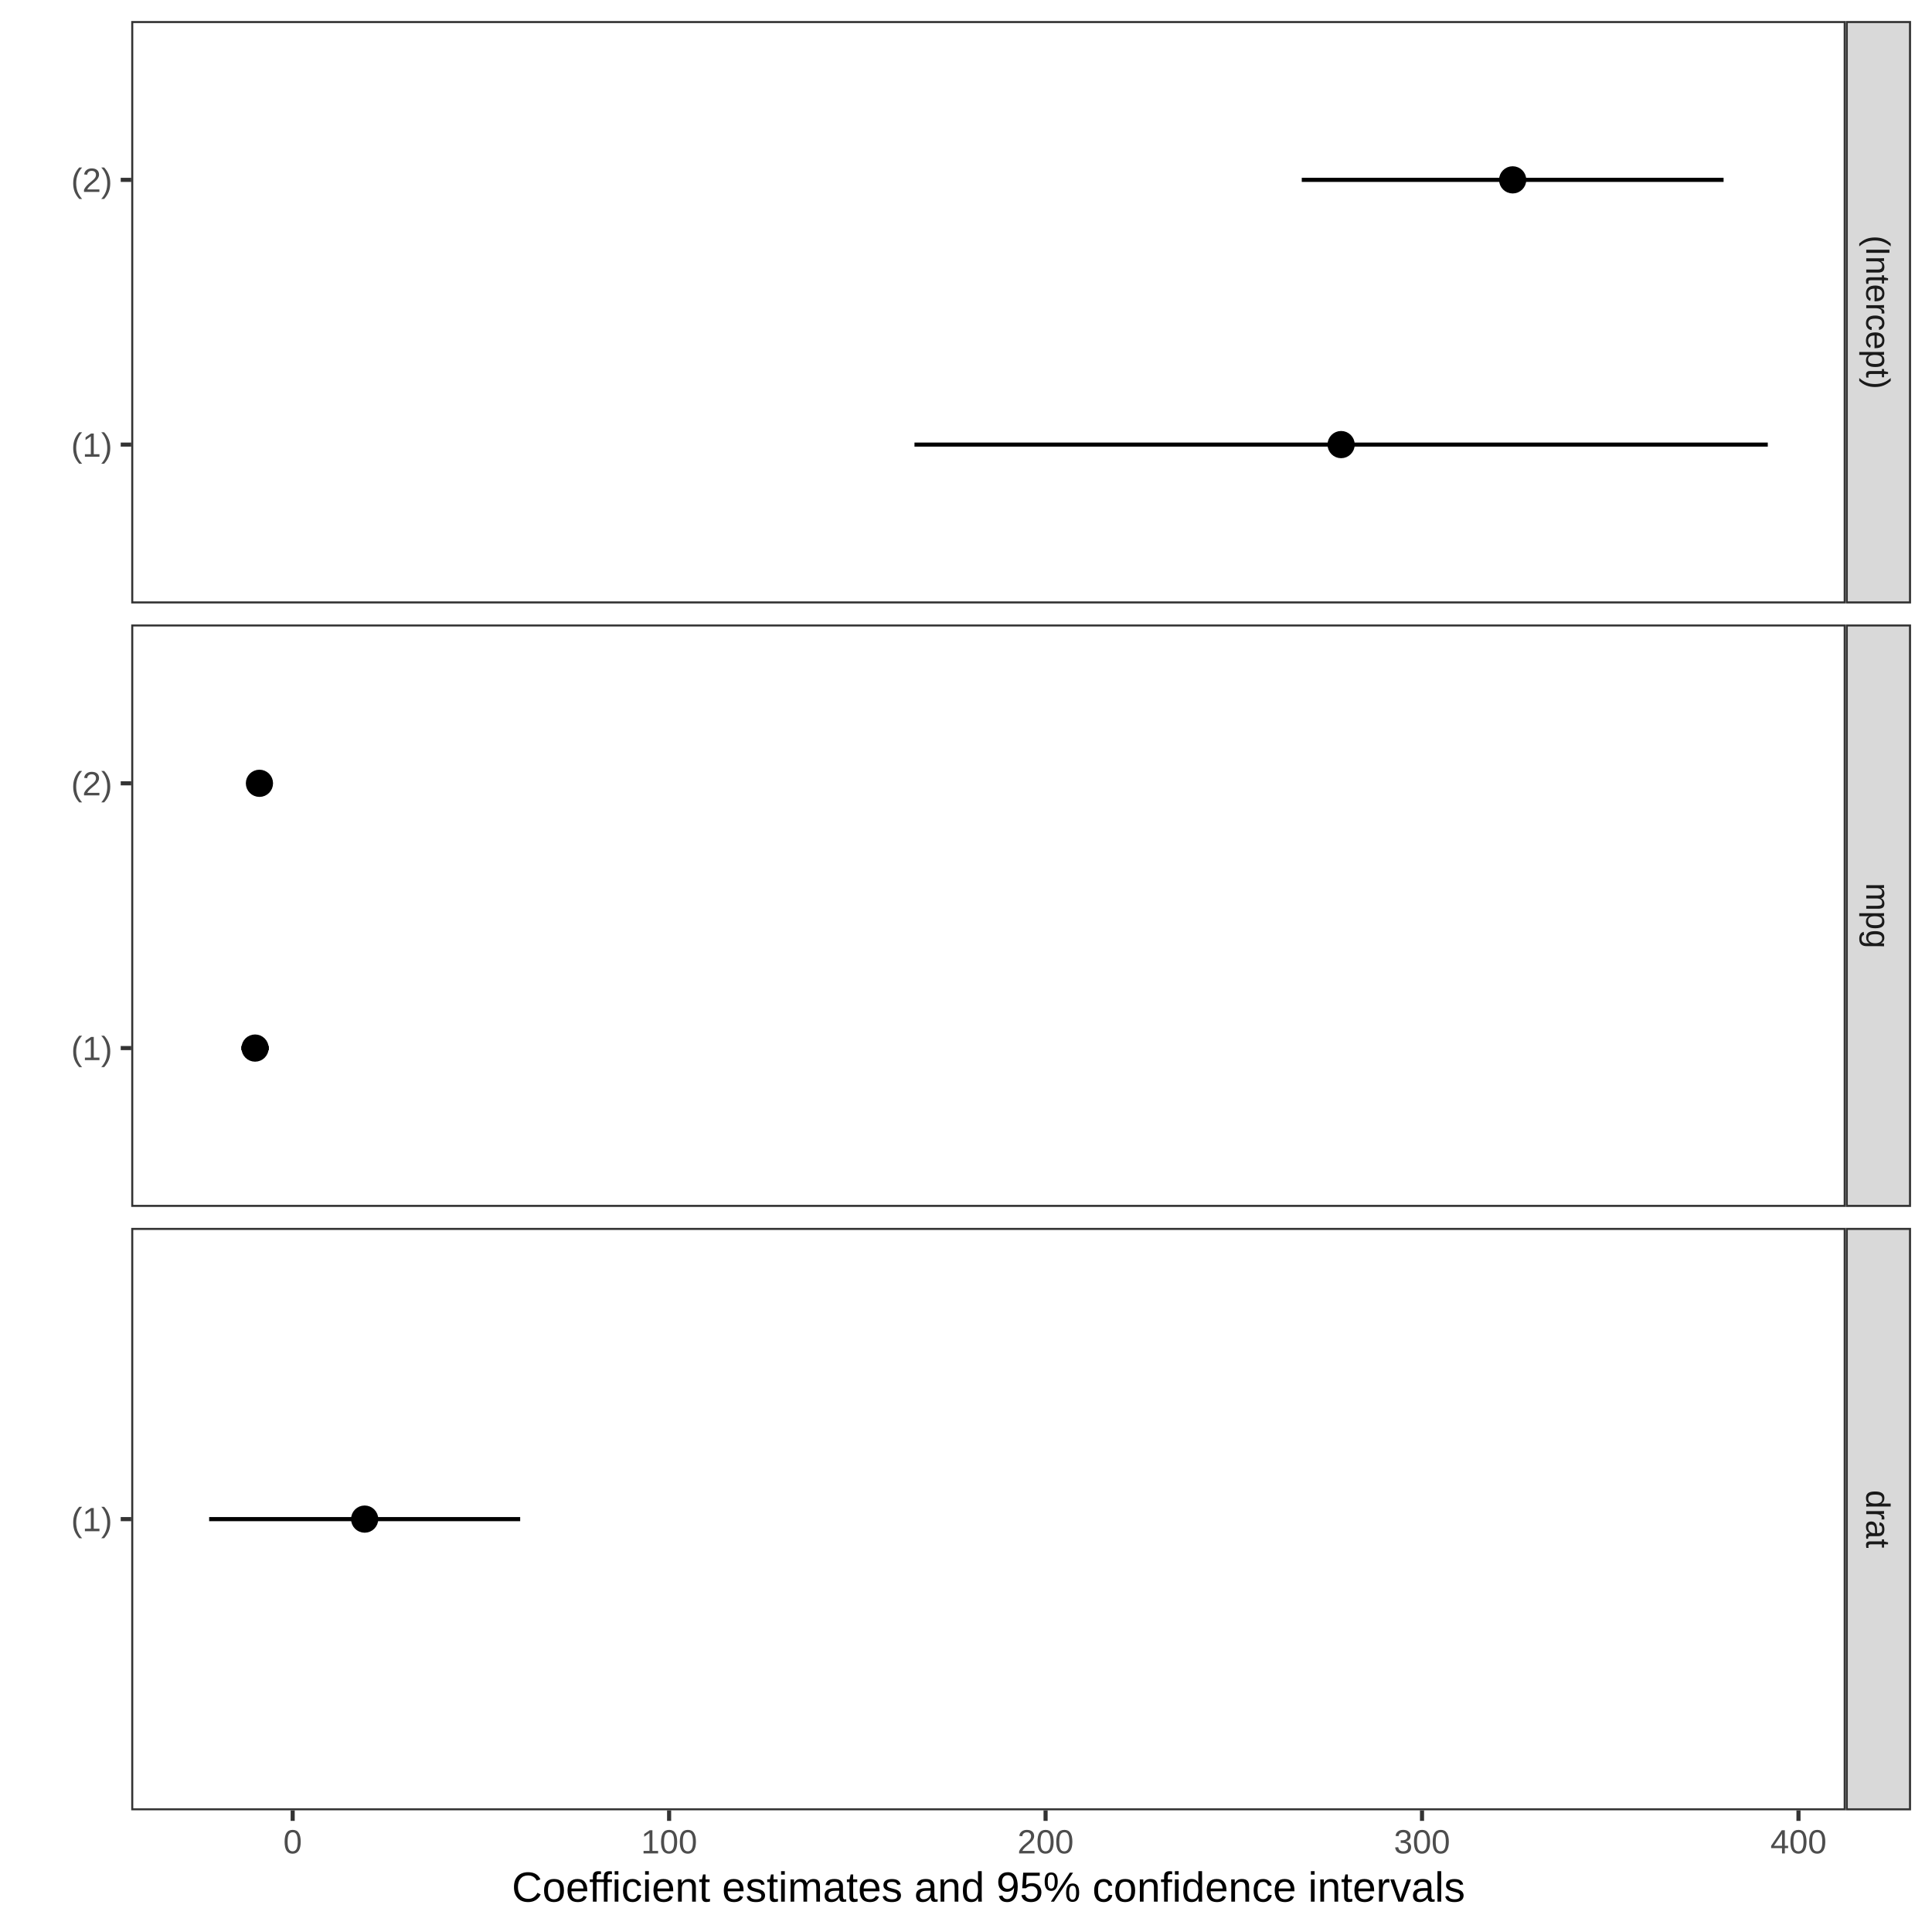
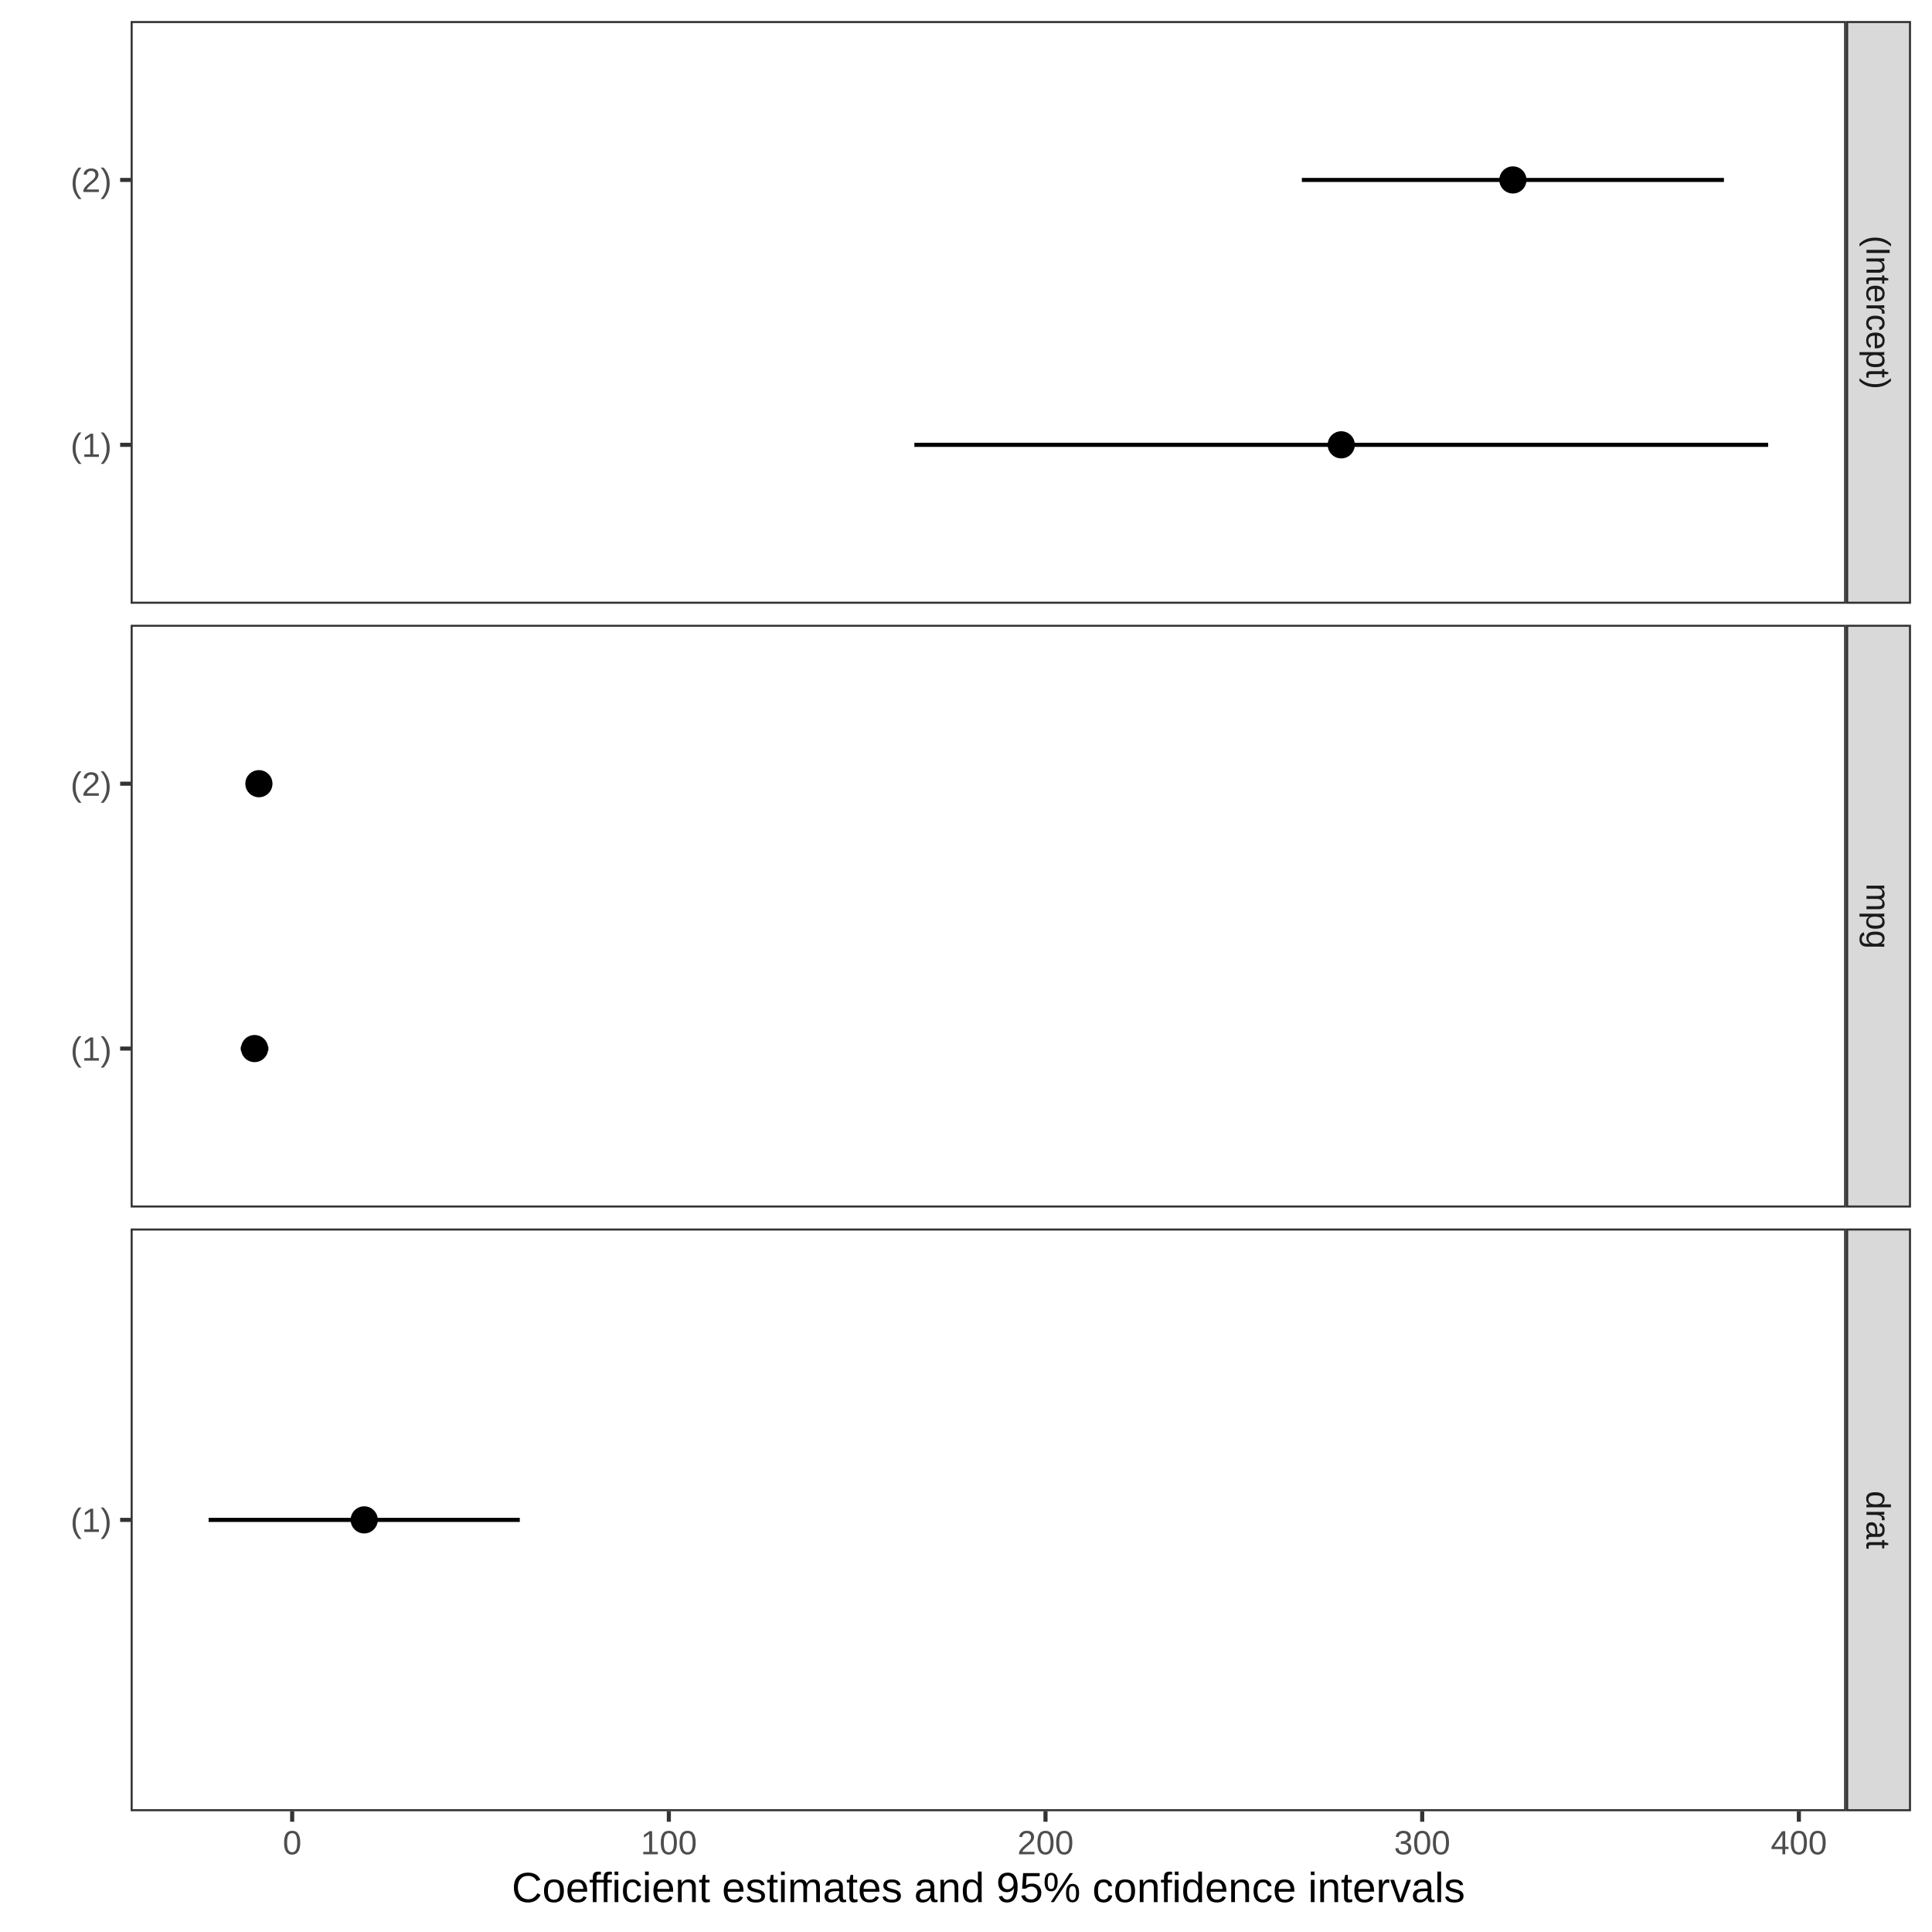
- <svg xmlns="http://www.w3.org/2000/svg" class="svglite" width="504.00pt" height="504.00pt" viewBox="0 0 504.00 504.00">
-   <defs>
-     <style type="text/css">
+ <svg xmlns="http://www.w3.org/2000/svg" width="504.00pt" height="504.00pt" viewBox="0 0 504.00 504.00">
+   <g class="svglite">
+     <defs>
+       <style type="text/css">
    .svglite line, .svglite polyline, .svglite polygon, .svglite path, .svglite rect, .svglite circle {
      fill: none;
      stroke: #000000;
      stroke-linecap: round;
      stroke-linejoin: round;
      stroke-miterlimit: 10.00;
    }
    .svglite text {
      white-space: pre;
    }
+     .svglite g.glyphgroup path {
+       fill: inherit;
+       stroke: none;
+     }
  </style>
-   </defs>
-   <rect width="100%" height="100%" style="stroke: none; fill: #FFFFFF;" />
-   <defs>
-     <clipPath id="cpMC4wMHw1MDQuMDB8MC4wMHw1MDQuMDA=">
-       <rect x="0.00" y="0.00" width="504.00" height="504.00" />
-     </clipPath>
-   </defs>
-   <g clip-path="url(#cpMC4wMHw1MDQuMDB8MC4wMHw1MDQuMDA=)">
-     <rect x="-0" y="0.00" width="504.00" height="504.00" style="stroke-width: 1.07; stroke: #FFFFFF; fill: #FFFFFF;" />
-   </g>
-   <defs>
-     <clipPath id="cpMzQuMjN8NDgxLjUwfDUuNDh8MTU3LjQy">
-       <rect x="34.23" y="5.48" width="447.26" height="151.94" />
-     </clipPath>
-   </defs>
-   <g clip-path="url(#cpMzQuMjN8NDgxLjUwfDUuNDh8MTU3LjQy)">
-     <rect x="34.23" y="5.48" width="447.26" height="151.94" style="stroke-width: 1.07; stroke: none; fill: #FFFFFF;" />
-     <line x1="238.56" y1="115.98" x2="461.16" y2="115.98" style="stroke-width: 1.07; stroke-linecap: butt;" />
-     <line x1="339.59" y1="46.92" x2="449.63" y2="46.92" style="stroke-width: 1.07; stroke-linecap: butt;" />
-     <circle cx="349.86" cy="115.98" r="2.84" style="stroke-width: 1.42; fill: #000000;" />
-     <circle cx="394.61" cy="46.92" r="2.84" style="stroke-width: 1.42; fill: #000000;" />
-     <rect x="34.23" y="5.48" width="447.26" height="151.94" style="stroke-width: 1.07; stroke: #333333;" />
-   </g>
-   <g clip-path="url(#cpMC4wMHw1MDQuMDB8MC4wMHw1MDQuMDA=)">
+     </defs>
+     <rect width="100%" height="100%" style="stroke: none; fill: #FFFFFF;" />
+     <defs>
+       <clipPath id="cpMC4wMHw1MDQuMDB8MC4wMHw1MDQuMDA=">
+         <rect x="0.00" y="0.00" width="504.00" height="504.00" />
+       </clipPath>
+     </defs>
+     <g clip-path="url(#cpMC4wMHw1MDQuMDB8MC4wMHw1MDQuMDA=)">
+       <rect x="0.00" y="0.00" width="504.00" height="504.00" style="stroke-width: 1.07; stroke: #FFFFFF; fill: #FFFFFF;" />
+     </g>
+     <defs>
+       <clipPath id="cpMzQuMDh8NDgxLjYwfDUuNDh8MTU3LjUw">
+         <rect x="34.08" y="5.48" width="447.52" height="152.02" />
+       </clipPath>
+     </defs>
+     <g clip-path="url(#cpMzQuMDh8NDgxLjYwfDUuNDh8MTU3LjUw)">
+       <rect x="34.08" y="5.48" width="447.52" height="152.02" style="stroke-width: 1.07; stroke: none; fill: #FFFFFF;" />
+       <line x1="238.53" y1="116.04" x2="461.26" y2="116.04" style="stroke-width: 1.07; stroke-linecap: butt;" />
+       <line x1="339.62" y1="46.94" x2="449.72" y2="46.94" style="stroke-width: 1.07; stroke-linecap: butt;" />
+       <circle cx="349.89" cy="116.04" r="2.84" style="stroke-width: 1.42; fill: #000000;" />
+       <circle cx="394.67" cy="46.94" r="2.84" style="stroke-width: 1.42; fill: #000000;" />
+       <rect x="34.08" y="5.48" width="447.52" height="152.02" style="stroke-width: 1.07; stroke: #333333;" />
+     </g>
+     <g clip-path="url(#cpMC4wMHw1MDQuMDB8MC4wMHw1MDQuMDA=)">
</g>
-   <defs>
-     <clipPath id="cpMzQuMjN8NDgxLjUwfDE2Mi45MHwzMTQuODQ=">
-       <rect x="34.23" y="162.90" width="447.26" height="151.94" />
-     </clipPath>
-   </defs>
-   <g clip-path="url(#cpMzQuMjN8NDgxLjUwfDE2Mi45MHwzMTQuODQ=)">
-     <rect x="34.23" y="162.90" width="447.26" height="151.94" style="stroke-width: 1.07; stroke: none; fill: #FFFFFF;" />
-     <line x1="62.94" y1="273.41" x2="70.14" y2="273.41" style="stroke-width: 1.07; stroke-linecap: butt;" />
-     <line x1="65.05" y1="204.34" x2="70.30" y2="204.34" style="stroke-width: 1.07; stroke-linecap: butt;" />
-     <circle cx="66.54" cy="273.41" r="2.84" style="stroke-width: 1.42; fill: #000000;" />
-     <circle cx="67.68" cy="204.34" r="2.84" style="stroke-width: 1.42; fill: #000000;" />
-     <rect x="34.23" y="162.90" width="447.26" height="151.94" style="stroke-width: 1.07; stroke: #333333;" />
-   </g>
-   <g clip-path="url(#cpMC4wMHw1MDQuMDB8MC4wMHw1MDQuMDA=)">
+     <defs>
+       <clipPath id="cpMzQuMDh8NDgxLjYwfDE2Mi45OHwzMTUuMDA=">
+         <rect x="34.08" y="162.98" width="447.52" height="152.02" />
+       </clipPath>
+     </defs>
+     <g clip-path="url(#cpMzQuMDh8NDgxLjYwfDE2Mi45OHwzMTUuMDA=)">
+       <rect x="34.08" y="162.98" width="447.52" height="152.02" style="stroke-width: 1.07; stroke: none; fill: #FFFFFF;" />
+       <line x1="62.81" y1="273.54" x2="70.01" y2="273.54" style="stroke-width: 1.07; stroke-linecap: butt;" />
+       <line x1="64.92" y1="204.44" x2="70.17" y2="204.44" style="stroke-width: 1.07; stroke-linecap: butt;" />
+       <circle cx="66.41" cy="273.54" r="2.84" style="stroke-width: 1.42; fill: #000000;" />
+       <circle cx="67.54" cy="204.44" r="2.84" style="stroke-width: 1.42; fill: #000000;" />
+       <rect x="34.08" y="162.98" width="447.52" height="152.02" style="stroke-width: 1.07; stroke: #333333;" />
+     </g>
+     <g clip-path="url(#cpMC4wMHw1MDQuMDB8MC4wMHw1MDQuMDA=)">
</g>
-   <defs>
-     <clipPath id="cpMzQuMjN8NDgxLjUwfDMyMC4zMnw0NzIuMjc=">
-       <rect x="34.23" y="320.32" width="447.26" height="151.94" />
-     </clipPath>
-   </defs>
-   <g clip-path="url(#cpMzQuMjN8NDgxLjUwfDMyMC4zMnw0NzIuMjc=)">
-     <rect x="34.23" y="320.32" width="447.26" height="151.94" style="stroke-width: 1.07; stroke: none; fill: #FFFFFF;" />
-     <line x1="54.56" y1="396.29" x2="135.70" y2="396.29" style="stroke-width: 1.07; stroke-linecap: butt;" />
-     <circle cx="95.13" cy="396.29" r="2.84" style="stroke-width: 1.42; fill: #000000;" />
-     <rect x="34.23" y="320.32" width="447.26" height="151.94" style="stroke-width: 1.07; stroke: #333333;" />
-   </g>
-   <g clip-path="url(#cpMC4wMHw1MDQuMDB8MC4wMHw1MDQuMDA=)">
+     <defs>
+       <clipPath id="cpMzQuMDh8NDgxLjYwfDMyMC40OHw0NzIuNTA=">
+         <rect x="34.08" y="320.48" width="447.52" height="152.02" />
+       </clipPath>
+     </defs>
+     <g clip-path="url(#cpMzQuMDh8NDgxLjYwfDMyMC40OHw0NzIuNTA=)">
+       <rect x="34.08" y="320.48" width="447.52" height="152.02" style="stroke-width: 1.07; stroke: none; fill: #FFFFFF;" />
+       <line x1="54.42" y1="396.49" x2="135.60" y2="396.49" style="stroke-width: 1.07; stroke-linecap: butt;" />
+       <circle cx="95.01" cy="396.49" r="2.84" style="stroke-width: 1.42; fill: #000000;" />
+       <rect x="34.08" y="320.48" width="447.52" height="152.02" style="stroke-width: 1.07; stroke: #333333;" />
+     </g>
+     <g clip-path="url(#cpMC4wMHw1MDQuMDB8MC4wMHw1MDQuMDA=)">
</g>
-   <defs>
-     <clipPath id="cpNDgxLjUwfDQ5OC41Mnw1LjQ4fDE1Ny40Mg==">
-       <rect x="481.50" y="5.48" width="17.03" height="151.94" />
-     </clipPath>
-   </defs>
-   <g clip-path="url(#cpNDgxLjUwfDQ5OC41Mnw1LjQ4fDE1Ny40Mg==)">
-     <rect x="481.50" y="5.48" width="17.03" height="151.94" style="stroke-width: 1.07; stroke: #333333; fill: #D9D9D9;" />
-     <text transform="translate(486.85,81.45) rotate(90)" text-anchor="middle" style="font-size: 8.80px;fill: #1A1A1A; font-family: &quot;Arial&quot;;" textLength="40.10px" lengthAdjust="spacingAndGlyphs">(Intercept)</text>
-   </g>
-   <g clip-path="url(#cpMC4wMHw1MDQuMDB8MC4wMHw1MDQuMDA=)">
+     <defs>
+       <clipPath id="cpNDgxLjYwfDQ5OC41Mnw1LjQ4fDE1Ny41MA==">
+         <rect x="481.60" y="5.48" width="16.92" height="152.02" />
+       </clipPath>
+     </defs>
+     <g clip-path="url(#cpNDgxLjYwfDQ5OC41Mnw1LjQ4fDE1Ny41MA==)">
+       <rect x="481.60" y="5.48" width="16.92" height="152.02" style="stroke-width: 1.07; stroke: #333333; fill: #D9D9D9;" />
+       <text transform="translate(486.91,81.49) rotate(90)" text-anchor="middle" style="font-size: 8.80px;fill: #1A1A1A; font-family: &quot;Arial&quot;;" textLength="40.05px" lengthAdjust="spacingAndGlyphs">(Intercept)</text>
+     </g>
+     <g clip-path="url(#cpMC4wMHw1MDQuMDB8MC4wMHw1MDQuMDA=)">
</g>
-   <defs>
-     <clipPath id="cpNDgxLjUwfDQ5OC41MnwxNjIuOTB8MzE0Ljg0">
-       <rect x="481.50" y="162.90" width="17.03" height="151.94" />
-     </clipPath>
-   </defs>
-   <g clip-path="url(#cpNDgxLjUwfDQ5OC41MnwxNjIuOTB8MzE0Ljg0)">
-     <rect x="481.50" y="162.90" width="17.03" height="151.94" style="stroke-width: 1.07; stroke: #333333; fill: #D9D9D9;" />
-     <text transform="translate(486.85,238.87) rotate(90)" text-anchor="middle" style="font-size: 8.80px;fill: #1A1A1A; font-family: &quot;Arial&quot;;" textLength="17.12px" lengthAdjust="spacingAndGlyphs">mpg</text>
-   </g>
-   <g clip-path="url(#cpMC4wMHw1MDQuMDB8MC4wMHw1MDQuMDA=)">
+     <defs>
+       <clipPath id="cpNDgxLjYwfDQ5OC41MnwxNjIuOTh8MzE1LjAw">
+         <rect x="481.60" y="162.98" width="16.92" height="152.02" />
+       </clipPath>
+     </defs>
+     <g clip-path="url(#cpNDgxLjYwfDQ5OC41MnwxNjIuOTh8MzE1LjAw)">
+       <rect x="481.60" y="162.98" width="16.92" height="152.02" style="stroke-width: 1.07; stroke: #333333; fill: #D9D9D9;" />
+       <text transform="translate(486.91,238.99) rotate(90)" text-anchor="middle" style="font-size: 8.80px;fill: #1A1A1A; font-family: &quot;Arial&quot;;" textLength="17.11px" lengthAdjust="spacingAndGlyphs">mpg</text>
+     </g>
+     <g clip-path="url(#cpMC4wMHw1MDQuMDB8MC4wMHw1MDQuMDA=)">
</g>
-   <defs>
-     <clipPath id="cpNDgxLjUwfDQ5OC41MnwzMjAuMzJ8NDcyLjI3">
-       <rect x="481.50" y="320.32" width="17.03" height="151.94" />
-     </clipPath>
-   </defs>
-   <g clip-path="url(#cpNDgxLjUwfDQ5OC41MnwzMjAuMzJ8NDcyLjI3)">
-     <rect x="481.50" y="320.32" width="17.03" height="151.94" style="stroke-width: 1.07; stroke: #333333; fill: #D9D9D9;" />
-     <text transform="translate(486.85,396.29) rotate(90)" text-anchor="middle" style="font-size: 8.80px;fill: #1A1A1A; font-family: &quot;Arial&quot;;" textLength="15.16px" lengthAdjust="spacingAndGlyphs">drat</text>
-   </g>
-   <g clip-path="url(#cpMC4wMHw1MDQuMDB8MC4wMHw1MDQuMDA=)">
-     <polyline points="76.35,475.01 76.35,472.27 " style="stroke-width: 1.07; stroke: #333333; stroke-linecap: butt;" />
-     <polyline points="174.55,475.01 174.55,472.27 " style="stroke-width: 1.07; stroke: #333333; stroke-linecap: butt;" />
-     <polyline points="272.76,475.01 272.76,472.27 " style="stroke-width: 1.07; stroke: #333333; stroke-linecap: butt;" />
-     <polyline points="370.96,475.01 370.96,472.27 " style="stroke-width: 1.07; stroke: #333333; stroke-linecap: butt;" />
-     <polyline points="469.17,475.01 469.17,472.27 " style="stroke-width: 1.07; stroke: #333333; stroke-linecap: butt;" />
-     <text x="76.35" y="483.50" text-anchor="middle" style="font-size: 8.80px;fill: #4D4D4D; font-family: &quot;Arial&quot;;" textLength="4.90px" lengthAdjust="spacingAndGlyphs">0</text>
-     <text x="174.55" y="483.50" text-anchor="middle" style="font-size: 8.80px;fill: #4D4D4D; font-family: &quot;Arial&quot;;" textLength="14.69px" lengthAdjust="spacingAndGlyphs">100</text>
-     <text x="272.76" y="483.50" text-anchor="middle" style="font-size: 8.80px;fill: #4D4D4D; font-family: &quot;Arial&quot;;" textLength="14.69px" lengthAdjust="spacingAndGlyphs">200</text>
-     <text x="370.96" y="483.50" text-anchor="middle" style="font-size: 8.80px;fill: #4D4D4D; font-family: &quot;Arial&quot;;" textLength="14.69px" lengthAdjust="spacingAndGlyphs">300</text>
-     <text x="469.17" y="483.50" text-anchor="middle" style="font-size: 8.80px;fill: #4D4D4D; font-family: &quot;Arial&quot;;" textLength="14.69px" lengthAdjust="spacingAndGlyphs">400</text>
-     <text x="29.30" y="119.14" text-anchor="end" style="font-size: 8.80px;fill: #4D4D4D; font-family: &quot;Arial&quot;;" textLength="10.76px" lengthAdjust="spacingAndGlyphs">(1)</text>
-     <text x="29.30" y="50.07" text-anchor="end" style="font-size: 8.80px;fill: #4D4D4D; font-family: &quot;Arial&quot;;" textLength="10.76px" lengthAdjust="spacingAndGlyphs">(2)</text>
-     <polyline points="31.49,115.98 34.23,115.98 " style="stroke-width: 1.07; stroke: #333333; stroke-linecap: butt;" />
-     <polyline points="31.49,46.92 34.23,46.92 " style="stroke-width: 1.07; stroke: #333333; stroke-linecap: butt;" />
-     <text x="29.30" y="276.56" text-anchor="end" style="font-size: 8.80px;fill: #4D4D4D; font-family: &quot;Arial&quot;;" textLength="10.76px" lengthAdjust="spacingAndGlyphs">(1)</text>
-     <text x="29.30" y="207.49" text-anchor="end" style="font-size: 8.80px;fill: #4D4D4D; font-family: &quot;Arial&quot;;" textLength="10.76px" lengthAdjust="spacingAndGlyphs">(2)</text>
-     <polyline points="31.49,273.41 34.23,273.41 " style="stroke-width: 1.07; stroke: #333333; stroke-linecap: butt;" />
-     <polyline points="31.49,204.34 34.23,204.34 " style="stroke-width: 1.07; stroke: #333333; stroke-linecap: butt;" />
-     <text x="29.30" y="399.45" text-anchor="end" style="font-size: 8.80px;fill: #4D4D4D; font-family: &quot;Arial&quot;;" textLength="10.76px" lengthAdjust="spacingAndGlyphs">(1)</text>
-     <polyline points="31.49,396.29 34.23,396.29 " style="stroke-width: 1.07; stroke: #333333; stroke-linecap: butt;" />
-     <text x="257.86" y="496.09" text-anchor="middle" style="font-size: 11.00px; font-family: &quot;Arial&quot;;" textLength="248.85px" lengthAdjust="spacingAndGlyphs">Coefficient estimates and 95% confidence intervals</text>
+     <defs>
+       <clipPath id="cpNDgxLjYwfDQ5OC41MnwzMjAuNDh8NDcyLjUw">
+         <rect x="481.60" y="320.48" width="16.92" height="152.02" />
+       </clipPath>
+     </defs>
+     <g clip-path="url(#cpNDgxLjYwfDQ5OC41MnwzMjAuNDh8NDcyLjUw)">
+       <rect x="481.60" y="320.48" width="16.92" height="152.02" style="stroke-width: 1.07; stroke: #333333; fill: #D9D9D9;" />
+       <text transform="translate(486.91,396.49) rotate(90)" text-anchor="middle" style="font-size: 8.80px;fill: #1A1A1A; font-family: &quot;Arial&quot;;" textLength="15.14px" lengthAdjust="spacingAndGlyphs">drat</text>
+     </g>
+     <g clip-path="url(#cpMC4wMHw1MDQuMDB8MC4wMHw1MDQuMDA=)">
+       <polyline points="76.22,475.24 76.22,472.50 " style="stroke-width: 1.07; stroke: #333333; stroke-linecap: butt;" />
+       <polyline points="174.48,475.24 174.48,472.50 " style="stroke-width: 1.07; stroke: #333333; stroke-linecap: butt;" />
+       <polyline points="272.74,475.24 272.74,472.50 " style="stroke-width: 1.07; stroke: #333333; stroke-linecap: butt;" />
+       <polyline points="371.01,475.24 371.01,472.50 " style="stroke-width: 1.07; stroke: #333333; stroke-linecap: butt;" />
+       <polyline points="469.27,475.24 469.27,472.50 " style="stroke-width: 1.07; stroke: #333333; stroke-linecap: butt;" />
+       <text x="76.22" y="483.74" text-anchor="middle" style="font-size: 8.80px;fill: #4D4D4D; font-family: &quot;Arial&quot;;" textLength="4.89px" lengthAdjust="spacingAndGlyphs">0</text>
+       <text x="174.48" y="483.74" text-anchor="middle" style="font-size: 8.80px;fill: #4D4D4D; font-family: &quot;Arial&quot;;" textLength="14.67px" lengthAdjust="spacingAndGlyphs">100</text>
+       <text x="272.74" y="483.74" text-anchor="middle" style="font-size: 8.80px;fill: #4D4D4D; font-family: &quot;Arial&quot;;" textLength="14.67px" lengthAdjust="spacingAndGlyphs">200</text>
+       <text x="371.01" y="483.74" text-anchor="middle" style="font-size: 8.80px;fill: #4D4D4D; font-family: &quot;Arial&quot;;" textLength="14.67px" lengthAdjust="spacingAndGlyphs">300</text>
+       <text x="469.27" y="483.74" text-anchor="middle" style="font-size: 8.80px;fill: #4D4D4D; font-family: &quot;Arial&quot;;" textLength="14.67px" lengthAdjust="spacingAndGlyphs">400</text>
+       <text x="29.15" y="119.19" text-anchor="end" style="font-size: 8.80px;fill: #4D4D4D; font-family: &quot;Arial&quot;;" textLength="10.73px" lengthAdjust="spacingAndGlyphs">(1)</text>
+       <text x="29.15" y="50.09" text-anchor="end" style="font-size: 8.80px;fill: #4D4D4D; font-family: &quot;Arial&quot;;" textLength="10.73px" lengthAdjust="spacingAndGlyphs">(2)</text>
+       <polyline points="31.34,116.04 34.08,116.04 " style="stroke-width: 1.07; stroke: #333333; stroke-linecap: butt;" />
+       <polyline points="31.34,46.94 34.08,46.94 " style="stroke-width: 1.07; stroke: #333333; stroke-linecap: butt;" />
+       <text x="29.15" y="276.69" text-anchor="end" style="font-size: 8.80px;fill: #4D4D4D; font-family: &quot;Arial&quot;;" textLength="10.73px" lengthAdjust="spacingAndGlyphs">(1)</text>
+       <text x="29.15" y="207.59" text-anchor="end" style="font-size: 8.80px;fill: #4D4D4D; font-family: &quot;Arial&quot;;" textLength="10.73px" lengthAdjust="spacingAndGlyphs">(2)</text>
+       <polyline points="31.34,273.54 34.08,273.54 " style="stroke-width: 1.07; stroke: #333333; stroke-linecap: butt;" />
+       <polyline points="31.34,204.44 34.08,204.44 " style="stroke-width: 1.07; stroke: #333333; stroke-linecap: butt;" />
+       <text x="29.15" y="399.64" text-anchor="end" style="font-size: 8.80px;fill: #4D4D4D; font-family: &quot;Arial&quot;;" textLength="10.73px" lengthAdjust="spacingAndGlyphs">(1)</text>
+       <polyline points="31.34,396.49 34.08,396.49 " style="stroke-width: 1.07; stroke: #333333; stroke-linecap: butt;" />
+       <text x="257.84" y="496.20" text-anchor="middle" style="font-size: 11.00px; font-family: &quot;Arial&quot;;" textLength="248.83px" lengthAdjust="spacingAndGlyphs">Coefficient estimates and 95% confidence intervals</text>
+     </g>
  </g>
</svg>
